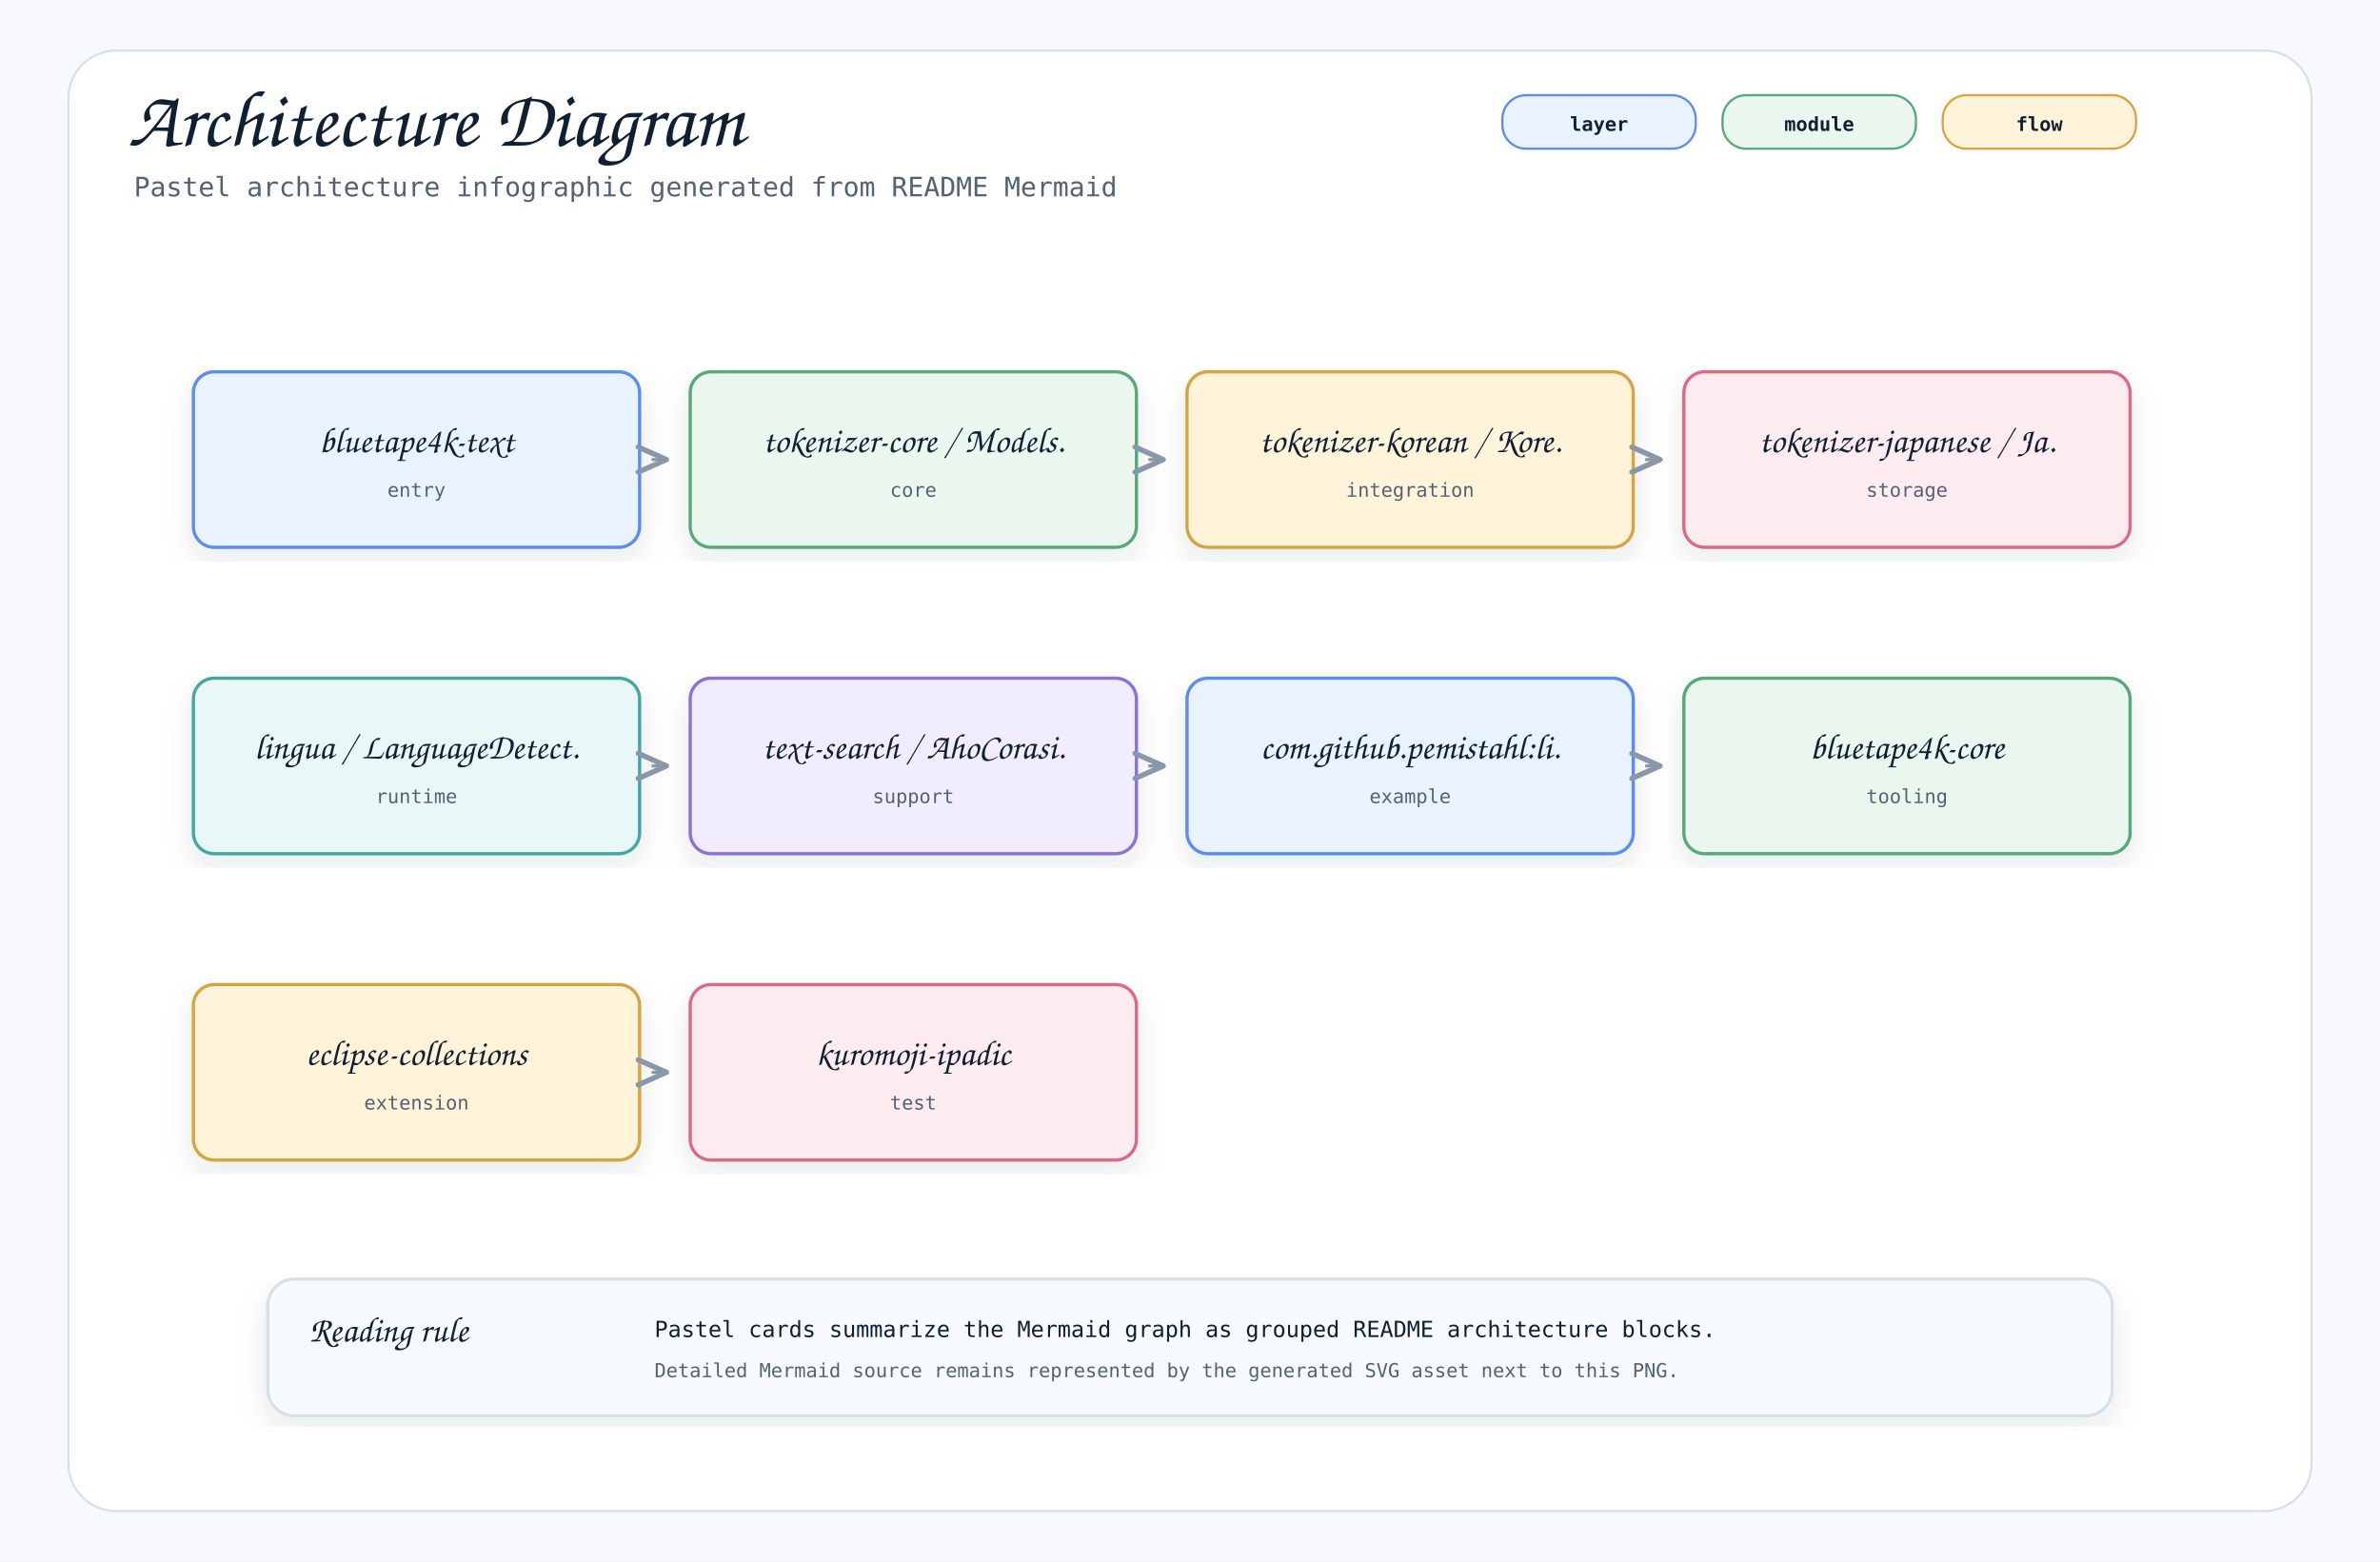
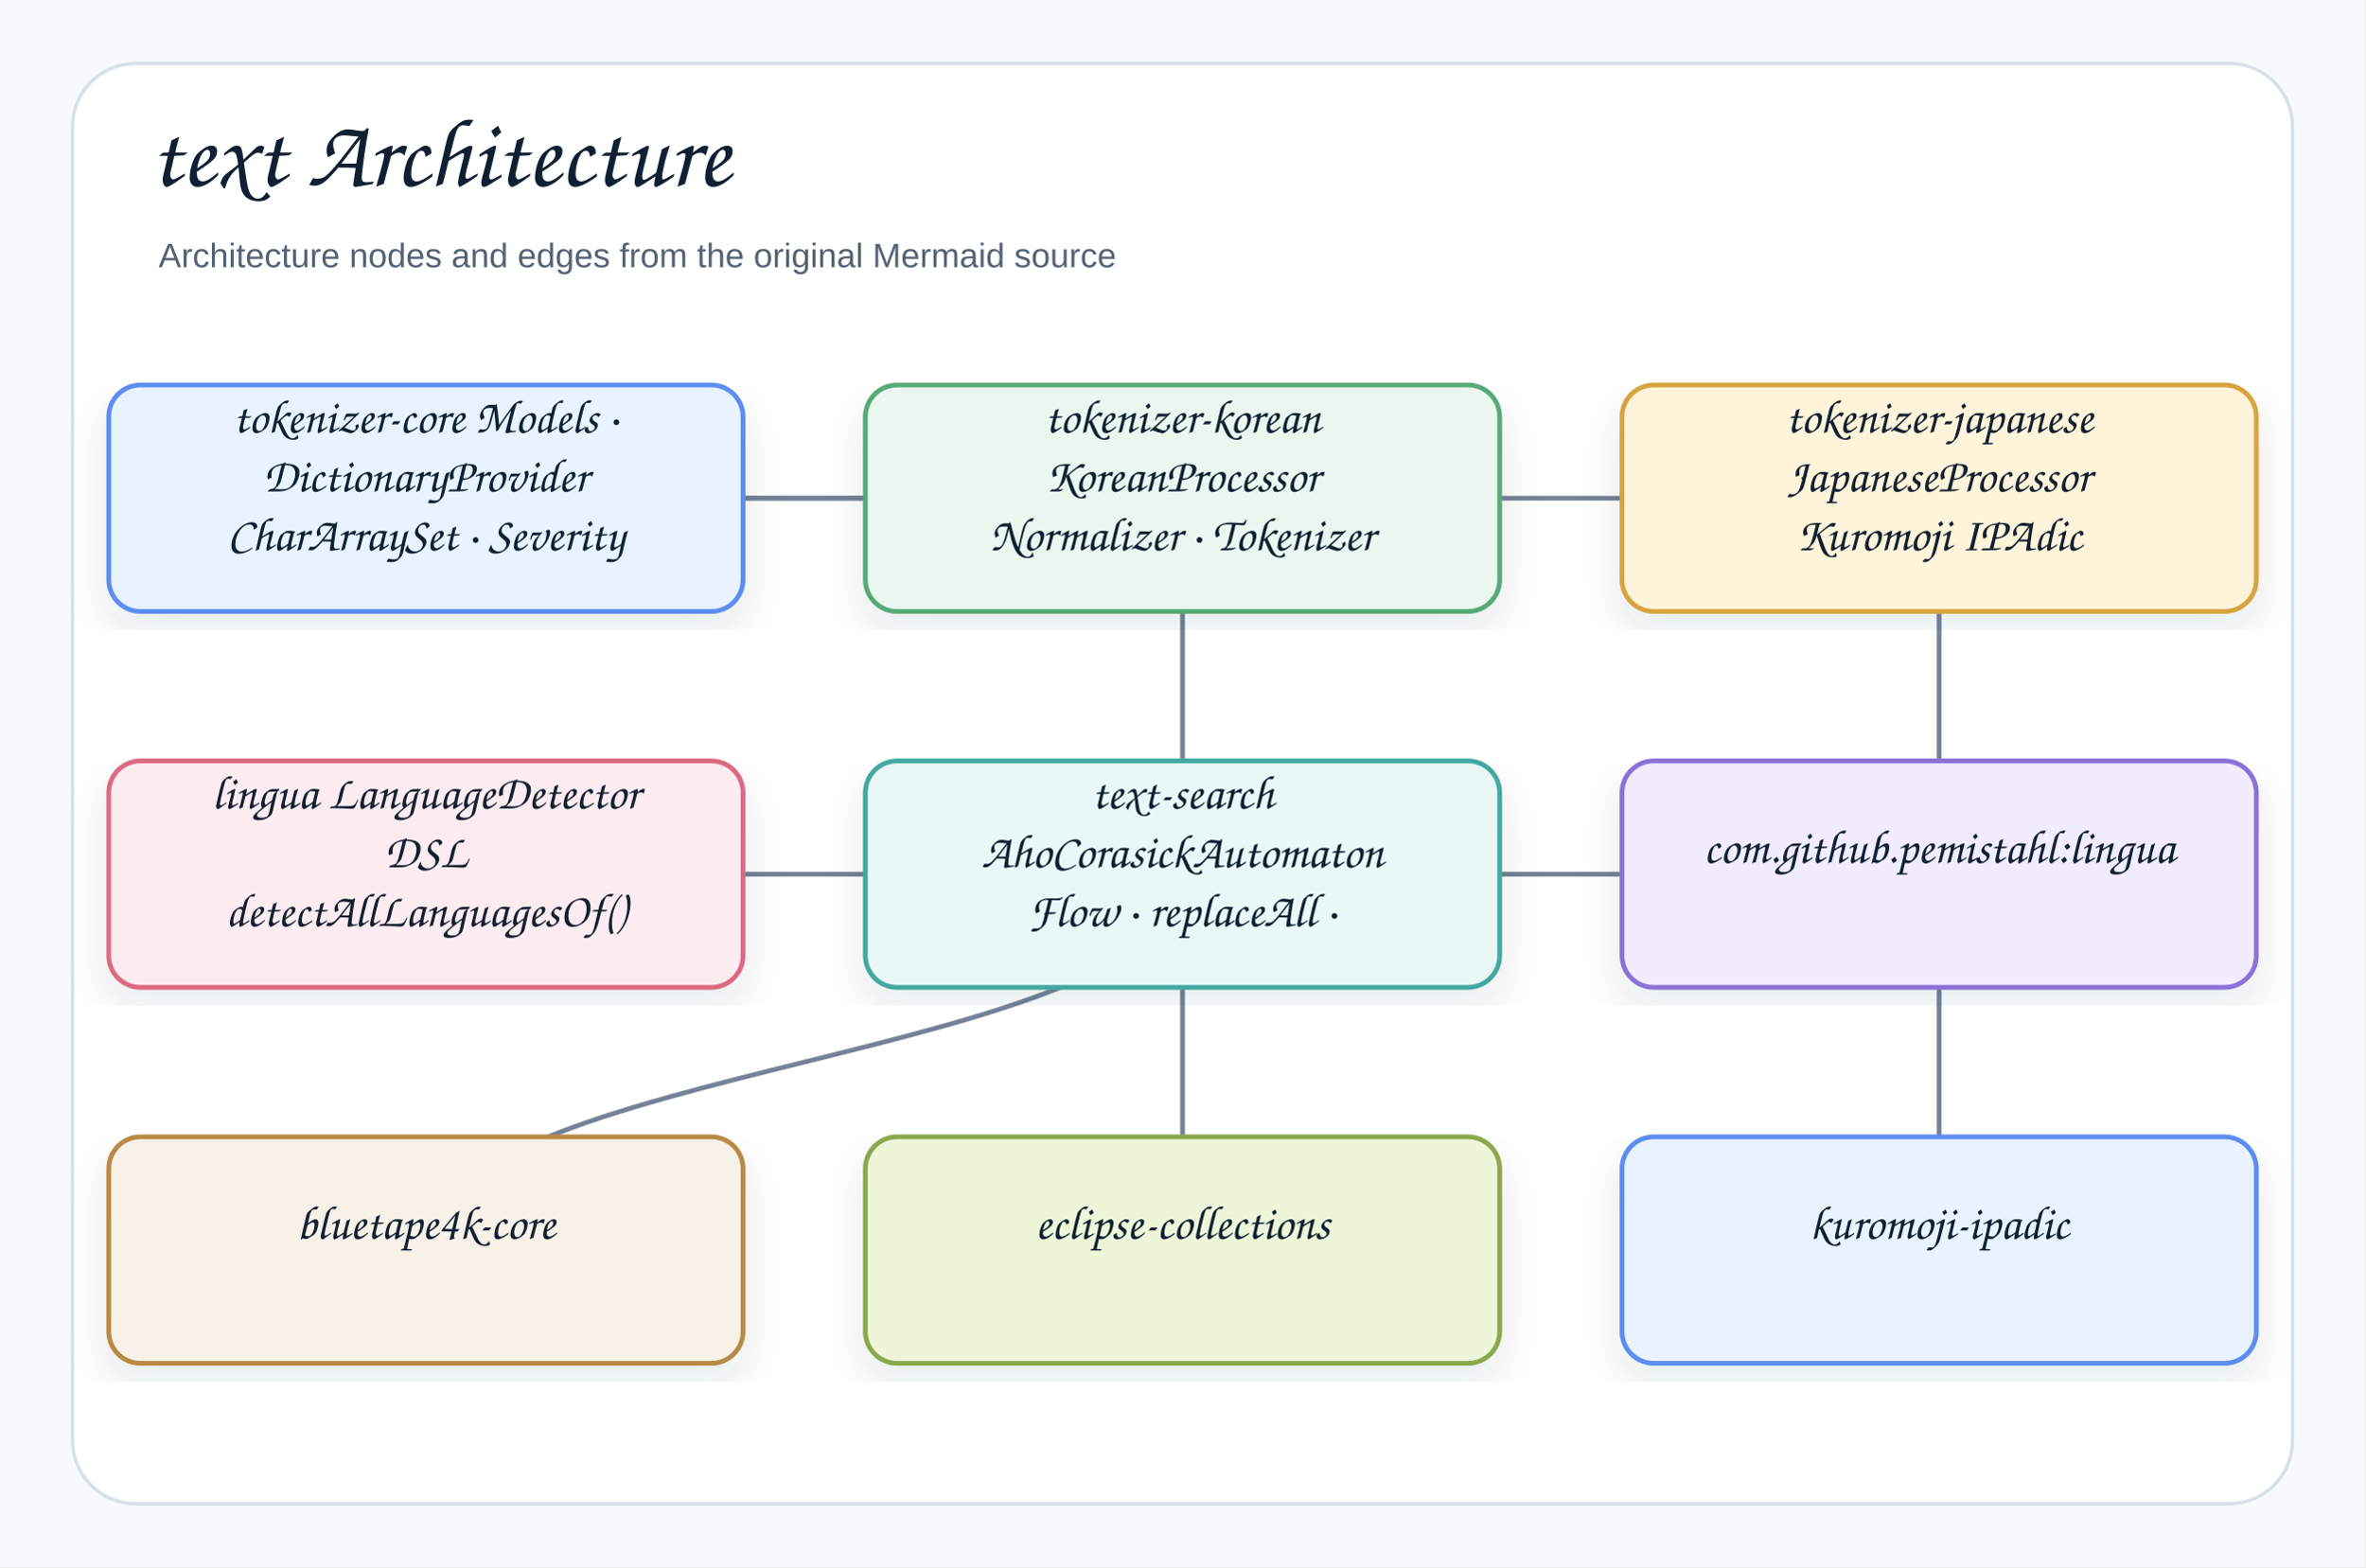
- <svg xmlns="http://www.w3.org/2000/svg" width="1600" height="1050" viewBox="0 0 1600 1050" role="img" aria-label="Architecture Diagram">
+ <svg xmlns="http://www.w3.org/2000/svg" width="1044" height="692" viewBox="0 0 1044 692" role="img" aria-label="text Architecture">
  <defs>
    <filter id="shadow" x="-8%" y="-8%" width="116%" height="116%">
-       <feDropShadow dx="0" dy="8" stdDeviation="10" flood-color="#1f2937" flood-opacity="0.10" />
+       <feDropShadow dx="0" dy="8" stdDeviation="9" flood-color="#1f2937" flood-opacity="0.10" />
    </filter>
    <marker id="openArrow" markerWidth="12" markerHeight="10" refX="10" refY="5" orient="auto" markerUnits="strokeWidth">
-       <path d="M 1 1 L 10 5 L 1 9" fill="none" stroke="#8a97a8" stroke-width="1.7" stroke-linecap="round" stroke-linejoin="round" />
+       <path d="M 1 1 L 10 5 L 1 9" fill="none" stroke="#758297" stroke-width="1.8" stroke-linecap="round" stroke-linejoin="round" />
    </marker>
    <marker id="inherit" markerWidth="14" markerHeight="12" refX="12" refY="6" orient="auto" markerUnits="strokeWidth">
-       <path d="M 0 1 L 12 6 L 0 11 Z" fill="#ffffff" stroke="#8a97a8" stroke-width="1.7" />
+       <path d="M 0 1 L 12 6 L 0 11 Z" fill="#ffffff" stroke="#758297" stroke-width="1.8" />
    </marker>
    <style>
-     .canvas { fill: #f7f9fc; }
-     .frame { fill: #ffffff; stroke: #d8e0ea; stroke-width: 1.5; }
-     .title { font-family: "Architects Daughter", "Comic Mono", cursive; font-size: 54px; font-weight: 400; fill: #102033; }
-     .subtitle { font-family: "Comic Mono", "SFMono-Regular", Menlo, Consolas, monospace; font-size: 18px; fill: #536273; }
-     .label { font-family: "Architects Daughter", "Comic Mono", cursive; font-size: 30px; font-weight: 400; fill: #102033; }
-     .smallLabel { font-family: "Architects Daughter", "Comic Mono", cursive; font-size: 24px; font-weight: 400; fill: #102033; }
-     .mono { font-family: "Comic Mono", "SFMono-Regular", Menlo, Consolas, monospace; font-size: 15px; fill: #102033; }
-     .small { font-family: "Comic Mono", "SFMono-Regular", Menlo, Consolas, monospace; font-size: 13px; fill: #536273; }
-     .strong { font-family: "Comic Mono", "SFMono-Regular", Menlo, Consolas, monospace; font-size: 15px; font-weight: 700; fill: #102033; }
-     .card { stroke-width: 2.2; filter: url(#shadow); }
-     .line { stroke: #8a97a8; stroke-width: 2.1; fill: none; marker-end: url(#openArrow); }
-     .softLine { stroke: #8a97a8; stroke-width: 2.1; fill: none; }
-     .dashed { stroke: #8a97a8; stroke-width: 2.1; stroke-dasharray: 7 6; fill: none; marker-end: url(#openArrow); }
-     .inheritLine { stroke: #8a97a8; stroke-width: 2.2; fill: none; marker-end: url(#inherit); }
-     .implLine { stroke: #8a97a8; stroke-width: 2.2; stroke-dasharray: 8 7; fill: none; marker-end: url(#inherit); }
-     .compartment { stroke-width: 1.6; fill: none; }
-     .chip { stroke-width: 1.5; rx: 16; }
-     .chipText { font-family: "Comic Mono", "SFMono-Regular", Menlo, Consolas, monospace; font-size: 13px; font-weight: 700; fill: #102033; }
+     .canvas{fill:#f7f9fc}.frame{fill:#fff;stroke:#d8e0ea;stroke-width:1.5}
+     .title{font-family:"Architects Daughter","Comic Sans MS","Comic Sans",cursive;font-size:43px;font-weight:400;fill:#102033}
+     .subtitle{font-family:"Comic Sans MS","Comic Sans","Comic Neue",Arial,sans-serif;font-size:15px;font-weight:400;fill:#536273}
+     .label{font-family:"Architects Daughter","Comic Sans MS","Comic Sans",cursive;font-size:25px;font-weight:400;fill:#102033}
+     .smallLabel{font-family:"Architects Daughter","Comic Sans MS","Comic Sans",cursive;font-size:21px;font-weight:400;fill:#102033}
+     .mono{font-family:"Comic Sans MS","Comic Sans","Comic Neue",Arial,sans-serif;font-size:12px;font-weight:400;fill:#102033}
+     .small{font-family:"Comic Sans MS","Comic Sans","Comic Neue",Arial,sans-serif;font-size:12px;font-weight:400;fill:#536273}
+     .strong{font-family:"Comic Sans MS","Comic Sans","Comic Neue",Arial,sans-serif;font-size:13px;font-weight:400;fill:#102033}
+     .card{stroke-width:2.1;filter:url(#shadow)}.compartment{stroke-width:1.5;fill:none}
+     .line{stroke:#758297;stroke-width:2.1;fill:none;marker-end:url(#openArrow)}
+     .plainLine{stroke:#758297;stroke-width:2.1;fill:none}
+     .dashed{stroke:#758297;stroke-width:2.1;stroke-dasharray:7 6;fill:none;marker-end:url(#openArrow)}
+     .inheritLine{stroke:#758297;stroke-width:2.2;fill:none;marker-end:url(#inherit)}
+     .implLine{stroke:#758297;stroke-width:2.2;stroke-dasharray:8 7;fill:none;marker-end:url(#inherit)}
  </style>
  </defs>
-   <rect class="canvas" width="1600" height="1050" />
-   <rect class="frame" x="46" y="34" width="1508" height="982" rx="32" />
-   <text class="title" x="86" y="98">Architecture Diagram</text>
-   <text class="subtitle" x="90" y="132">Pastel architecture infographic generated from README Mermaid</text>
-   <rect class="chip" x="1010" y="64" width="130" height="36" fill="#e8f3ff" stroke="#5b8def" />
-   <text class="chipText" x="1075" y="88" text-anchor="middle">layer</text>
-   <rect class="chip" x="1158" y="64" width="130" height="36" fill="#eaf7ef" stroke="#58a978" />
-   <text class="chipText" x="1223" y="88" text-anchor="middle">module</text>
-   <rect class="chip" x="1306" y="64" width="130" height="36" fill="#fff3d9" stroke="#d6a441" />
-   <text class="chipText" x="1371" y="88" text-anchor="middle">flow</text>
-   <g transform="translate(130,250)">
-     <rect class="card" x="0" y="0" width="300" height="118" rx="14" fill="#e8f3ff" stroke="#5b8def" />
-     <text class="smallLabel" x="150" y="54" text-anchor="middle">bluetape4k-text</text>
-     <text class="small" x="150" y="84" text-anchor="middle">entry</text>
+   <rect class="canvas" width="1044" height="692" />
+   <rect class="frame" x="32" y="28" width="980" height="636" rx="28" />
+   <text class="title" x="66" y="82">text Architecture</text>
+   <text class="subtitle" x="70" y="118">Architecture nodes and edges from the original Mermaid source</text>
+   <path class="line" d="M856 220 C856 386 856 386 856 552" />
+   <path class="line" d="M522 220 C522 386 522 386 522 552" />
+   <path class="line" d="M522 386 C522 469 188 469 188 552" />
+   <path class="line" d="M188 386 C188 386 856 386 856 386" />
+   <path class="line" d="M856 220 C856 220 188 220 188 220" />
+   <path class="line" d="M522 220 C522 220 188 220 188 220" />
+   <g transform="translate(48,170)">
+     <rect class="card" x="0" y="0" width="280" height="100" rx="14" fill="#E8F3FF" stroke="#5B8DEF" />
+     <text class="smallLabel" x="140" y="21" text-anchor="middle">tokenizer-core Models ·</text>
+     <text class="smallLabel" x="140" y="47" text-anchor="middle">DictionaryProvider</text>
+     <text class="smallLabel" x="140" y="73" text-anchor="middle">CharArraySet · Severity</text>
  </g>
-   <g transform="translate(464,250)">
-     <rect class="card" x="0" y="0" width="300" height="118" rx="14" fill="#eaf7ef" stroke="#58a978" />
-     <text class="smallLabel" x="150" y="54" text-anchor="middle">tokenizer-core / Models.</text>
-     <text class="small" x="150" y="84" text-anchor="middle">core</text>
+   <g transform="translate(382,170)">
+     <rect class="card" x="0" y="0" width="280" height="100" rx="14" fill="#EAF7EF" stroke="#58A978" />
+     <text class="smallLabel" x="140" y="21" text-anchor="middle">tokenizer-korean</text>
+     <text class="smallLabel" x="140" y="47" text-anchor="middle">KoreanProcessor</text>
+     <text class="smallLabel" x="140" y="73" text-anchor="middle">Normalizer · Tokenizer</text>
  </g>
-   <path class="line" d="M438 309 L448 309" />
-   <g transform="translate(798,250)">
-     <rect class="card" x="0" y="0" width="300" height="118" rx="14" fill="#fff3d9" stroke="#d6a441" />
-     <text class="smallLabel" x="150" y="54" text-anchor="middle">tokenizer-korean / Kore.</text>
-     <text class="small" x="150" y="84" text-anchor="middle">integration</text>
+   <g transform="translate(716,170)">
+     <rect class="card" x="0" y="0" width="280" height="100" rx="14" fill="#FFF3D9" stroke="#D6A441" />
+     <text class="smallLabel" x="140" y="21" text-anchor="middle">tokenizer-japanese</text>
+     <text class="smallLabel" x="140" y="47" text-anchor="middle">JapaneseProcessor</text>
+     <text class="smallLabel" x="140" y="73" text-anchor="middle">Kuromoji IPAdic</text>
  </g>
-   <path class="line" d="M772 309 L782 309" />
-   <g transform="translate(1132,250)">
-     <rect class="card" x="0" y="0" width="300" height="118" rx="14" fill="#fdecef" stroke="#dc6b82" />
-     <text class="smallLabel" x="150" y="54" text-anchor="middle">tokenizer-japanese / Ja.</text>
-     <text class="small" x="150" y="84" text-anchor="middle">storage</text>
+   <g transform="translate(48,336)">
+     <rect class="card" x="0" y="0" width="280" height="100" rx="14" fill="#FDECEF" stroke="#DC6B82" />
+     <text class="smallLabel" x="140" y="21" text-anchor="middle">lingua LanguageDetector</text>
+     <text class="smallLabel" x="140" y="47" text-anchor="middle">DSL</text>
+     <text class="smallLabel" x="140" y="73" text-anchor="middle">detectAllLanguagesOf()</text>
  </g>
-   <path class="line" d="M1106 309 L1116 309" />
-   <g transform="translate(130,456)">
-     <rect class="card" x="0" y="0" width="300" height="118" rx="14" fill="#e9f7f6" stroke="#45a7a1" />
-     <text class="smallLabel" x="150" y="54" text-anchor="middle">lingua / LanguageDetect.</text>
-     <text class="small" x="150" y="84" text-anchor="middle">runtime</text>
+   <g transform="translate(382,336)">
+     <rect class="card" x="0" y="0" width="280" height="100" rx="14" fill="#E9F7F6" stroke="#45A7A1" />
+     <text class="smallLabel" x="140" y="21" text-anchor="middle">text-search</text>
+     <text class="smallLabel" x="140" y="47" text-anchor="middle">AhoCorasickAutomaton</text>
+     <text class="smallLabel" x="140" y="73" text-anchor="middle">Flow · replaceAll ·</text>
  </g>
-   <g transform="translate(464,456)">
-     <rect class="card" x="0" y="0" width="300" height="118" rx="14" fill="#f1ecff" stroke="#8a72d6" />
-     <text class="smallLabel" x="150" y="54" text-anchor="middle">text-search / AhoCorasi.</text>
-     <text class="small" x="150" y="84" text-anchor="middle">support</text>
+   <g transform="translate(716,336)">
+     <rect class="card" x="0" y="0" width="280" height="100" rx="14" fill="#F1ECFF" stroke="#8A72D6" />
+     <text class="smallLabel" x="140" y="45" text-anchor="middle">com.github.pemistahl:lingua</text>
  </g>
-   <path class="line" d="M438 515 L448 515" />
-   <g transform="translate(798,456)">
-     <rect class="card" x="0" y="0" width="300" height="118" rx="14" fill="#e8f3ff" stroke="#5b8def" />
-     <text class="smallLabel" x="150" y="54" text-anchor="middle">com.github.pemistahl:li.</text>
-     <text class="small" x="150" y="84" text-anchor="middle">example</text>
+   <g transform="translate(48,502)">
+     <rect class="card" x="0" y="0" width="280" height="100" rx="14" fill="#F7F1E7" stroke="#B88A44" />
+     <text class="smallLabel" x="140" y="45" text-anchor="middle">bluetape4k-core</text>
  </g>
-   <path class="line" d="M772 515 L782 515" />
-   <g transform="translate(1132,456)">
-     <rect class="card" x="0" y="0" width="300" height="118" rx="14" fill="#eaf7ef" stroke="#58a978" />
-     <text class="smallLabel" x="150" y="54" text-anchor="middle">bluetape4k-core</text>
-     <text class="small" x="150" y="84" text-anchor="middle">tooling</text>
+   <g transform="translate(382,502)">
+     <rect class="card" x="0" y="0" width="280" height="100" rx="14" fill="#EEF6D9" stroke="#8BA84D" />
+     <text class="smallLabel" x="140" y="45" text-anchor="middle">eclipse-collections</text>
  </g>
-   <path class="line" d="M1106 515 L1116 515" />
-   <g transform="translate(130,662)">
-     <rect class="card" x="0" y="0" width="300" height="118" rx="14" fill="#fff3d9" stroke="#d6a441" />
-     <text class="smallLabel" x="150" y="54" text-anchor="middle">eclipse-collections</text>
-     <text class="small" x="150" y="84" text-anchor="middle">extension</text>
-   </g>
-   <g transform="translate(464,662)">
-     <rect class="card" x="0" y="0" width="300" height="118" rx="14" fill="#fdecef" stroke="#dc6b82" />
-     <text class="smallLabel" x="150" y="54" text-anchor="middle">kuromoji-ipadic</text>
-     <text class="small" x="150" y="84" text-anchor="middle">test</text>
-   </g>
-   <path class="line" d="M438 721 L448 721" />
-   <g transform="translate(180,860)">
-     <rect class="card" x="0" y="0" width="1240" height="92" rx="18" fill="#f7fbff" stroke="#d8e0ea" />
-     <text class="smallLabel" x="28" y="42">Reading rule</text>
-     <text class="mono" x="260" y="39">Pastel cards summarize the Mermaid graph as grouped README architecture blocks.</text>
-     <text class="small" x="260" y="66">Detailed Mermaid source remains represented by the generated SVG asset next to this PNG.</text>
+   <g transform="translate(716,502)">
+     <rect class="card" x="0" y="0" width="280" height="100" rx="14" fill="#E8F3FF" stroke="#5B8DEF" />
+     <text class="smallLabel" x="140" y="45" text-anchor="middle">kuromoji-ipadic</text>
  </g>
</svg>
